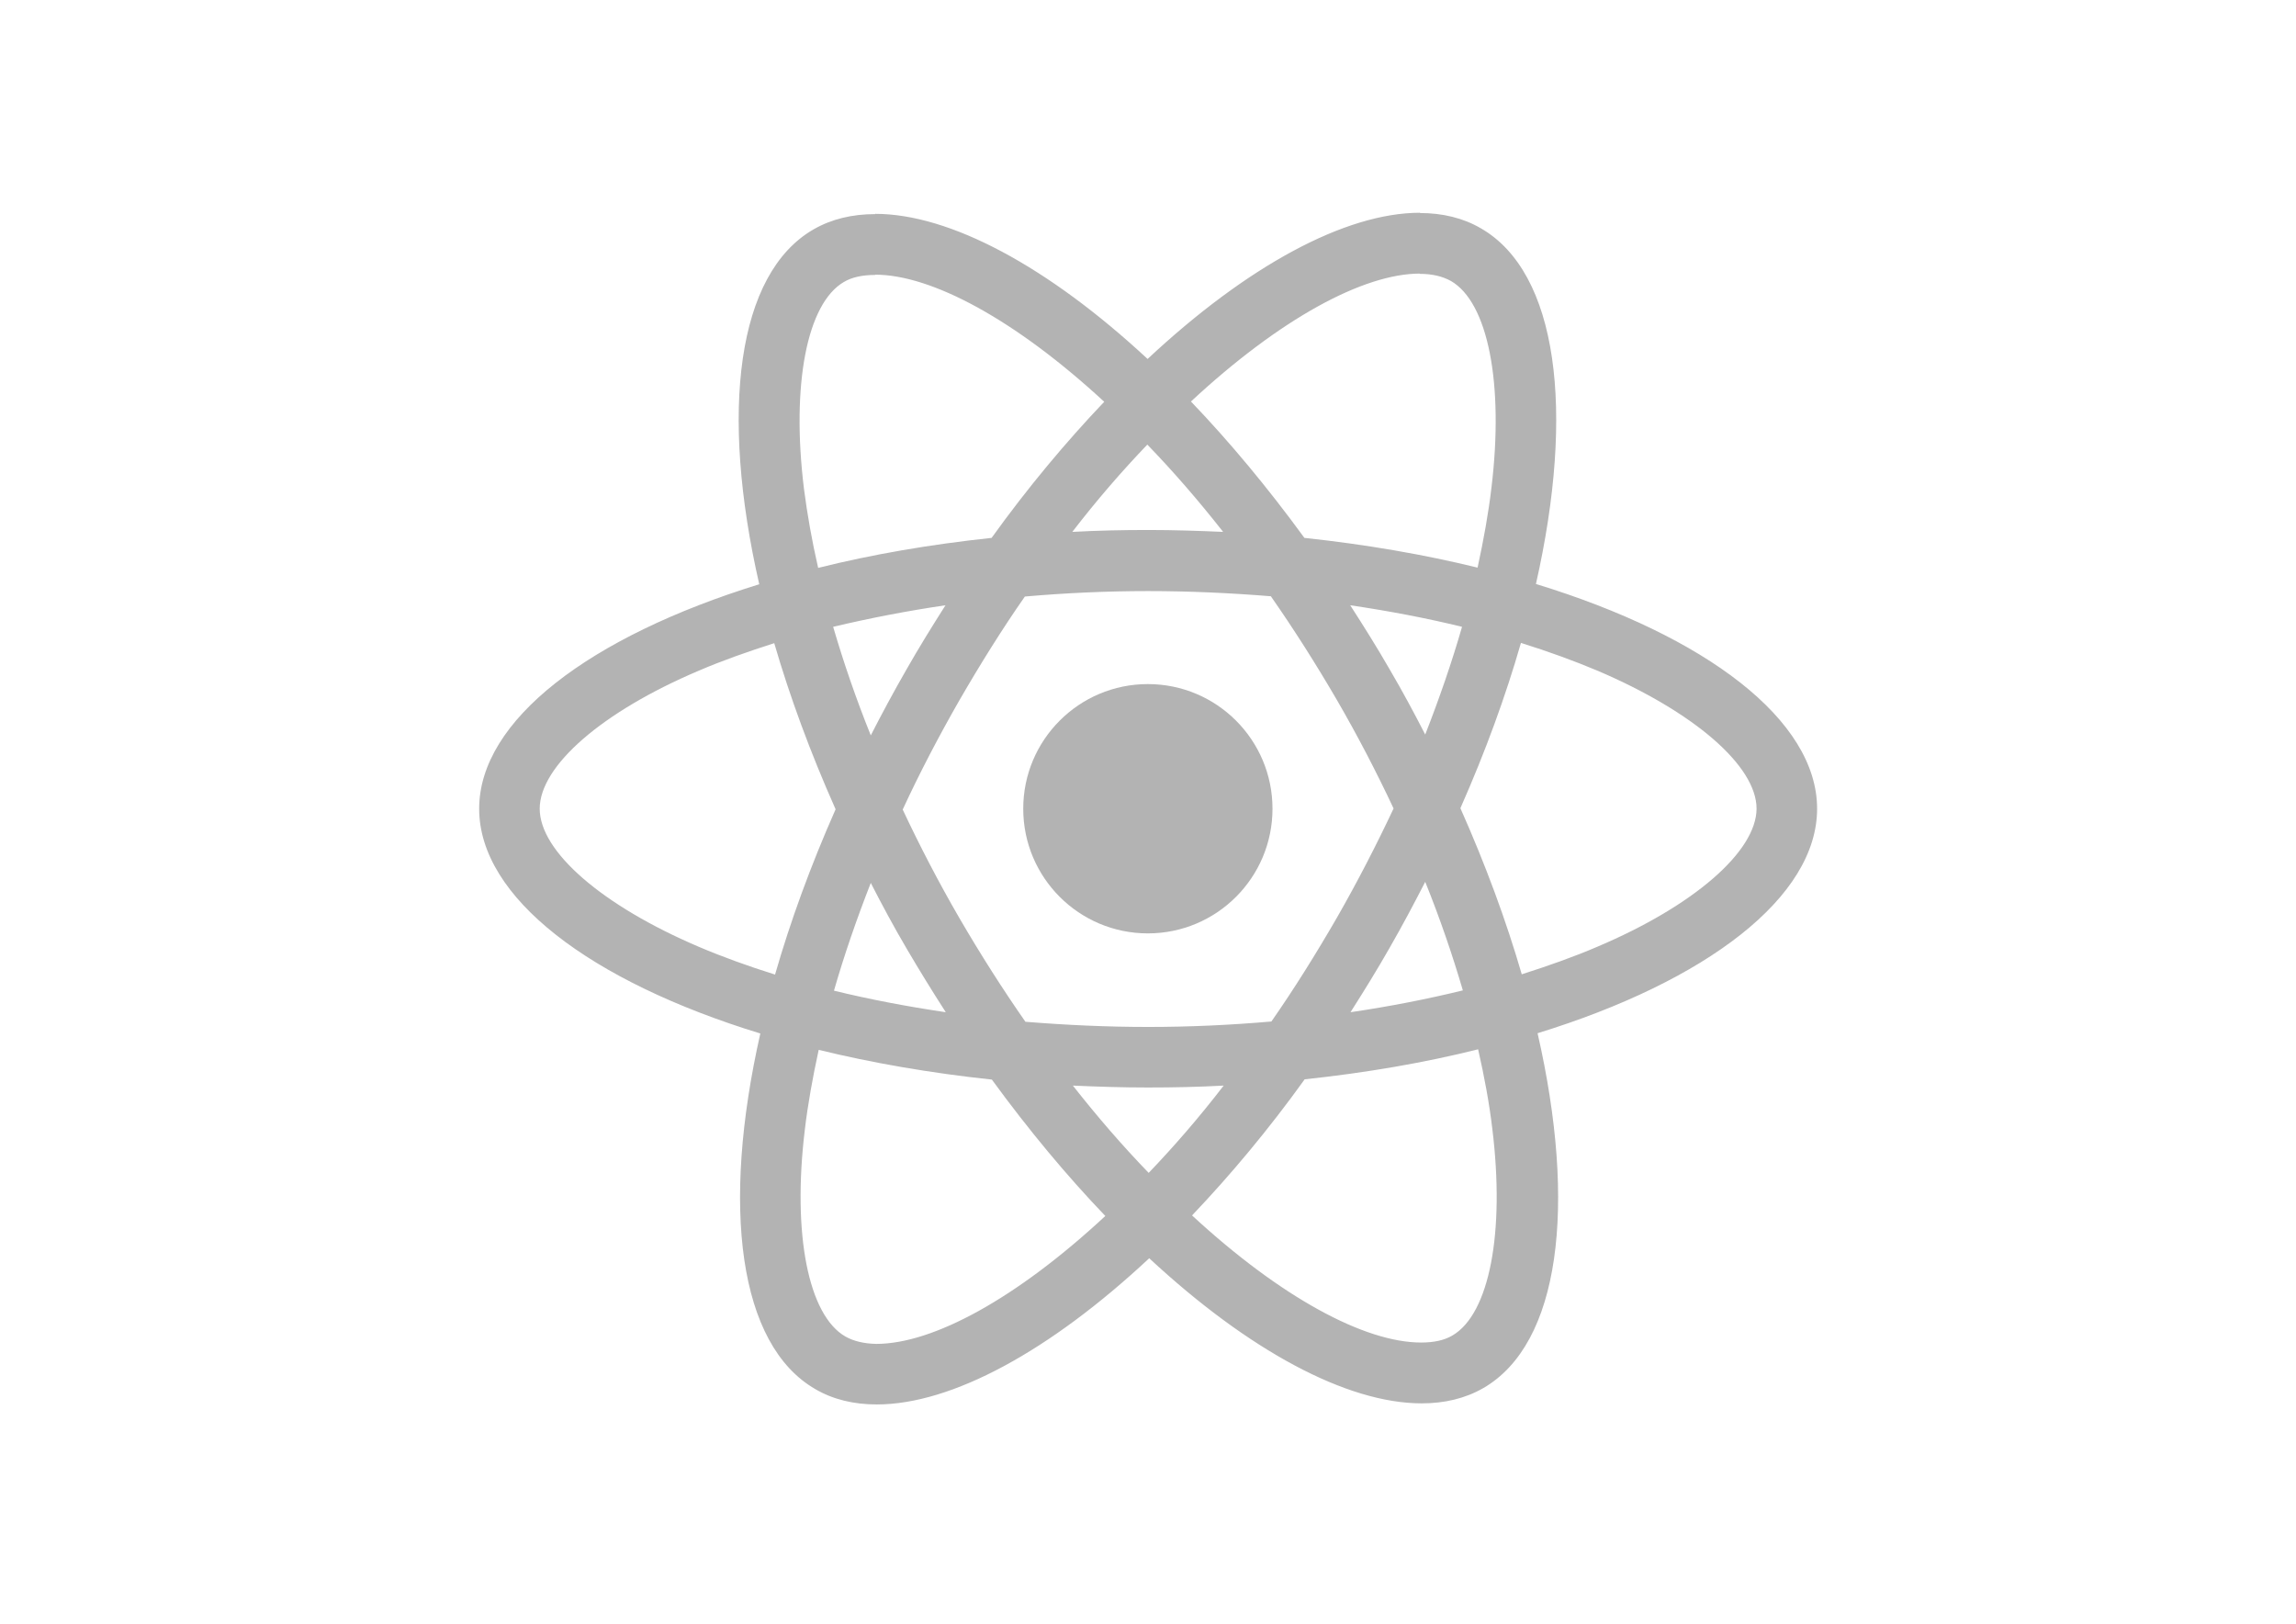
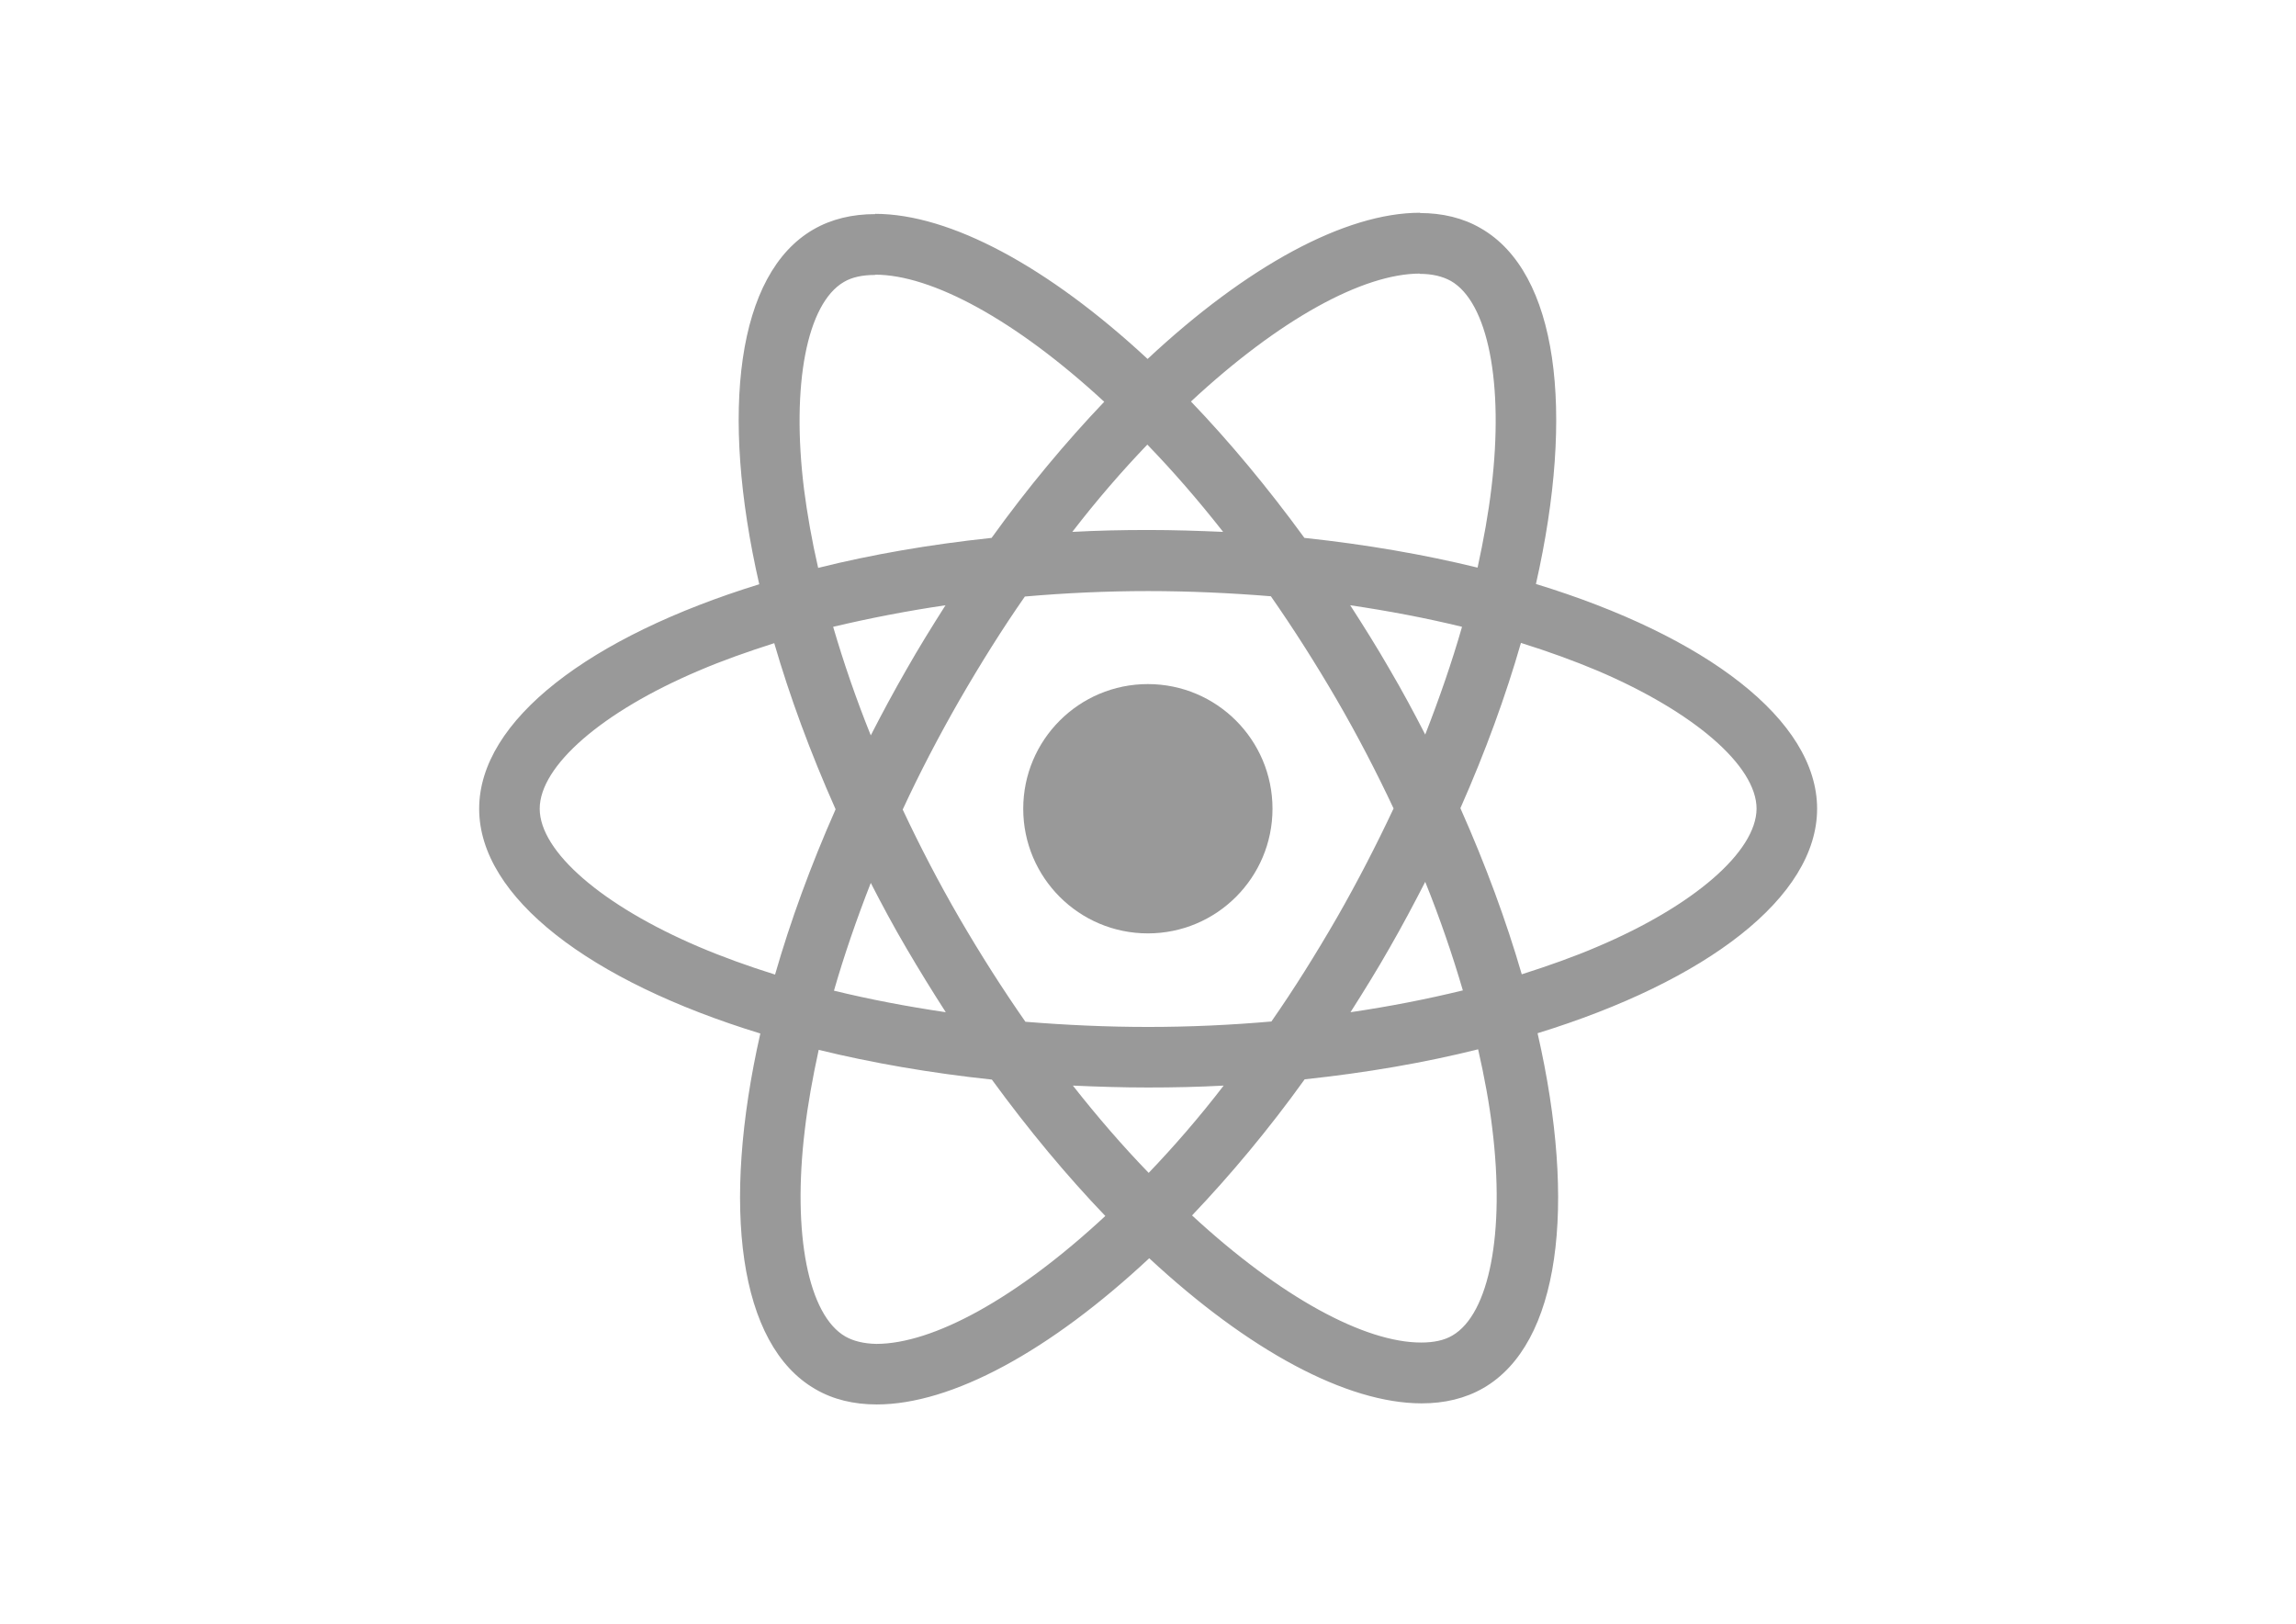
<svg xmlns="http://www.w3.org/2000/svg" viewBox="0 0 841.9 595.3">
-   <g fill="rgba(0,0,0,0.3)">
+   <g fill="rgba(0,0,0,0.4)">
    <path d="M666.3 296.5c0-32.5-40.7-63.3-103.1-82.4 14.4-63.6 8-114.2-20.2-130.4-6.5-3.8-14.1-5.6-22.4-5.6v22.3c4.6 0 8.3.9 11.4 2.6 13.6 7.8 19.5 37.5 14.9 75.7-1.1 9.4-2.9 19.3-5.1 29.4-19.6-4.8-41-8.5-63.5-10.9-13.5-18.5-27.5-35.3-41.6-50 32.6-30.3 63.2-46.9 84-46.9V78c-27.5 0-63.5 19.6-99.9 53.6-36.4-33.8-72.4-53.2-99.9-53.2v22.3c20.7 0 51.4 16.5 84 46.6-14 14.7-28 31.4-41.3 49.9-22.6 2.4-44 6.1-63.6 11-2.3-10-4-19.7-5.2-29-4.7-38.2 1.1-67.9 14.6-75.8 3-1.8 6.9-2.6 11.5-2.6V78.5c-8.4 0-16 1.8-22.6 5.6-28.1 16.2-34.4 66.7-19.9 130.1-62.2 19.2-102.7 49.9-102.7 82.3 0 32.5 40.7 63.3 103.1 82.4-14.4 63.6-8 114.2 20.2 130.4 6.5 3.8 14.1 5.6 22.5 5.6 27.5 0 63.5-19.6 99.9-53.6 36.4 33.8 72.4 53.2 99.9 53.2 8.4 0 16-1.8 22.6-5.6 28.1-16.2 34.4-66.7 19.9-130.1 62-19.1 102.5-49.9 102.5-82.3zm-130.2-66.7c-3.7 12.9-8.3 26.2-13.5 39.5-4.1-8-8.4-16-13.1-24-4.6-8-9.5-15.8-14.4-23.4 14.2 2.1 27.9 4.7 41 7.9zm-45.8 106.5c-7.8 13.5-15.8 26.3-24.1 38.2-14.9 1.3-30 2-45.2 2-15.1 0-30.2-.7-45-1.9-8.3-11.9-16.4-24.6-24.2-38-7.6-13.1-14.5-26.4-20.8-39.8 6.2-13.4 13.2-26.8 20.7-39.9 7.8-13.5 15.8-26.3 24.1-38.2 14.9-1.3 30-2 45.2-2 15.1 0 30.2.7 45 1.9 8.3 11.9 16.4 24.6 24.2 38 7.6 13.1 14.5 26.4 20.8 39.8-6.3 13.4-13.2 26.8-20.7 39.9zm32.3-13c5.4 13.4 10 26.8 13.8 39.8-13.1 3.2-26.9 5.9-41.2 8 4.9-7.7 9.8-15.6 14.4-23.7 4.6-8 8.9-16.1 13-24.1zM421.2 430c-9.3-9.6-18.6-20.3-27.8-32 9 .4 18.2.7 27.5.7 9.4 0 18.7-.2 27.8-.7-9 11.7-18.3 22.4-27.5 32zm-74.4-58.9c-14.2-2.1-27.9-4.7-41-7.9 3.7-12.9 8.3-26.2 13.5-39.5 4.1 8 8.4 16 13.1 24 4.7 8 9.5 15.8 14.4 23.4zM420.7 163c9.3 9.6 18.6 20.3 27.8 32-9-.4-18.2-.7-27.5-.7-9.4 0-18.7.2-27.8.7 9-11.7 18.3-22.4 27.5-32zm-74 58.9c-4.9 7.7-9.8 15.6-14.4 23.7-4.6 8-8.9 16-13 24-5.4-13.4-10-26.8-13.8-39.8 13.1-3.1 26.9-5.8 41.2-7.9zm-90.5 125.2c-35.4-15.1-58.3-34.9-58.3-50.6 0-15.7 22.9-35.6 58.3-50.6 8.6-3.7 18-7 27.7-10.1 5.7 19.6 13.2 40 22.5 60.9-9.2 20.8-16.6 41.1-22.2 60.6-9.9-3.1-19.3-6.5-28-10.2zM310 490c-13.6-7.8-19.5-37.5-14.9-75.7 1.1-9.4 2.9-19.3 5.1-29.4 19.6 4.8 41 8.5 63.5 10.9 13.5 18.5 27.5 35.3 41.6 50-32.6 30.3-63.2 46.9-84 46.9-4.5-.1-8.3-1-11.3-2.7zm237.2-76.2c4.7 38.2-1.1 67.9-14.6 75.8-3 1.8-6.9 2.6-11.5 2.6-20.7 0-51.4-16.5-84-46.6 14-14.7 28-31.4 41.3-49.9 22.6-2.4 44-6.1 63.6-11 2.3 10.1 4.1 19.8 5.2 29.1zm38.5-66.7c-8.6 3.7-18 7-27.7 10.1-5.7-19.6-13.2-40-22.5-60.9 9.2-20.8 16.6-41.1 22.2-60.6 9.9 3.1 19.3 6.5 28.1 10.2 35.4 15.1 58.3 34.9 58.3 50.6-.1 15.7-23 35.6-58.4 50.6zM320.8 78.4z" />
    <circle cx="420.9" cy="296.5" r="45.7" />
    <path d="M520.5 78.1z" />
  </g>
</svg>
